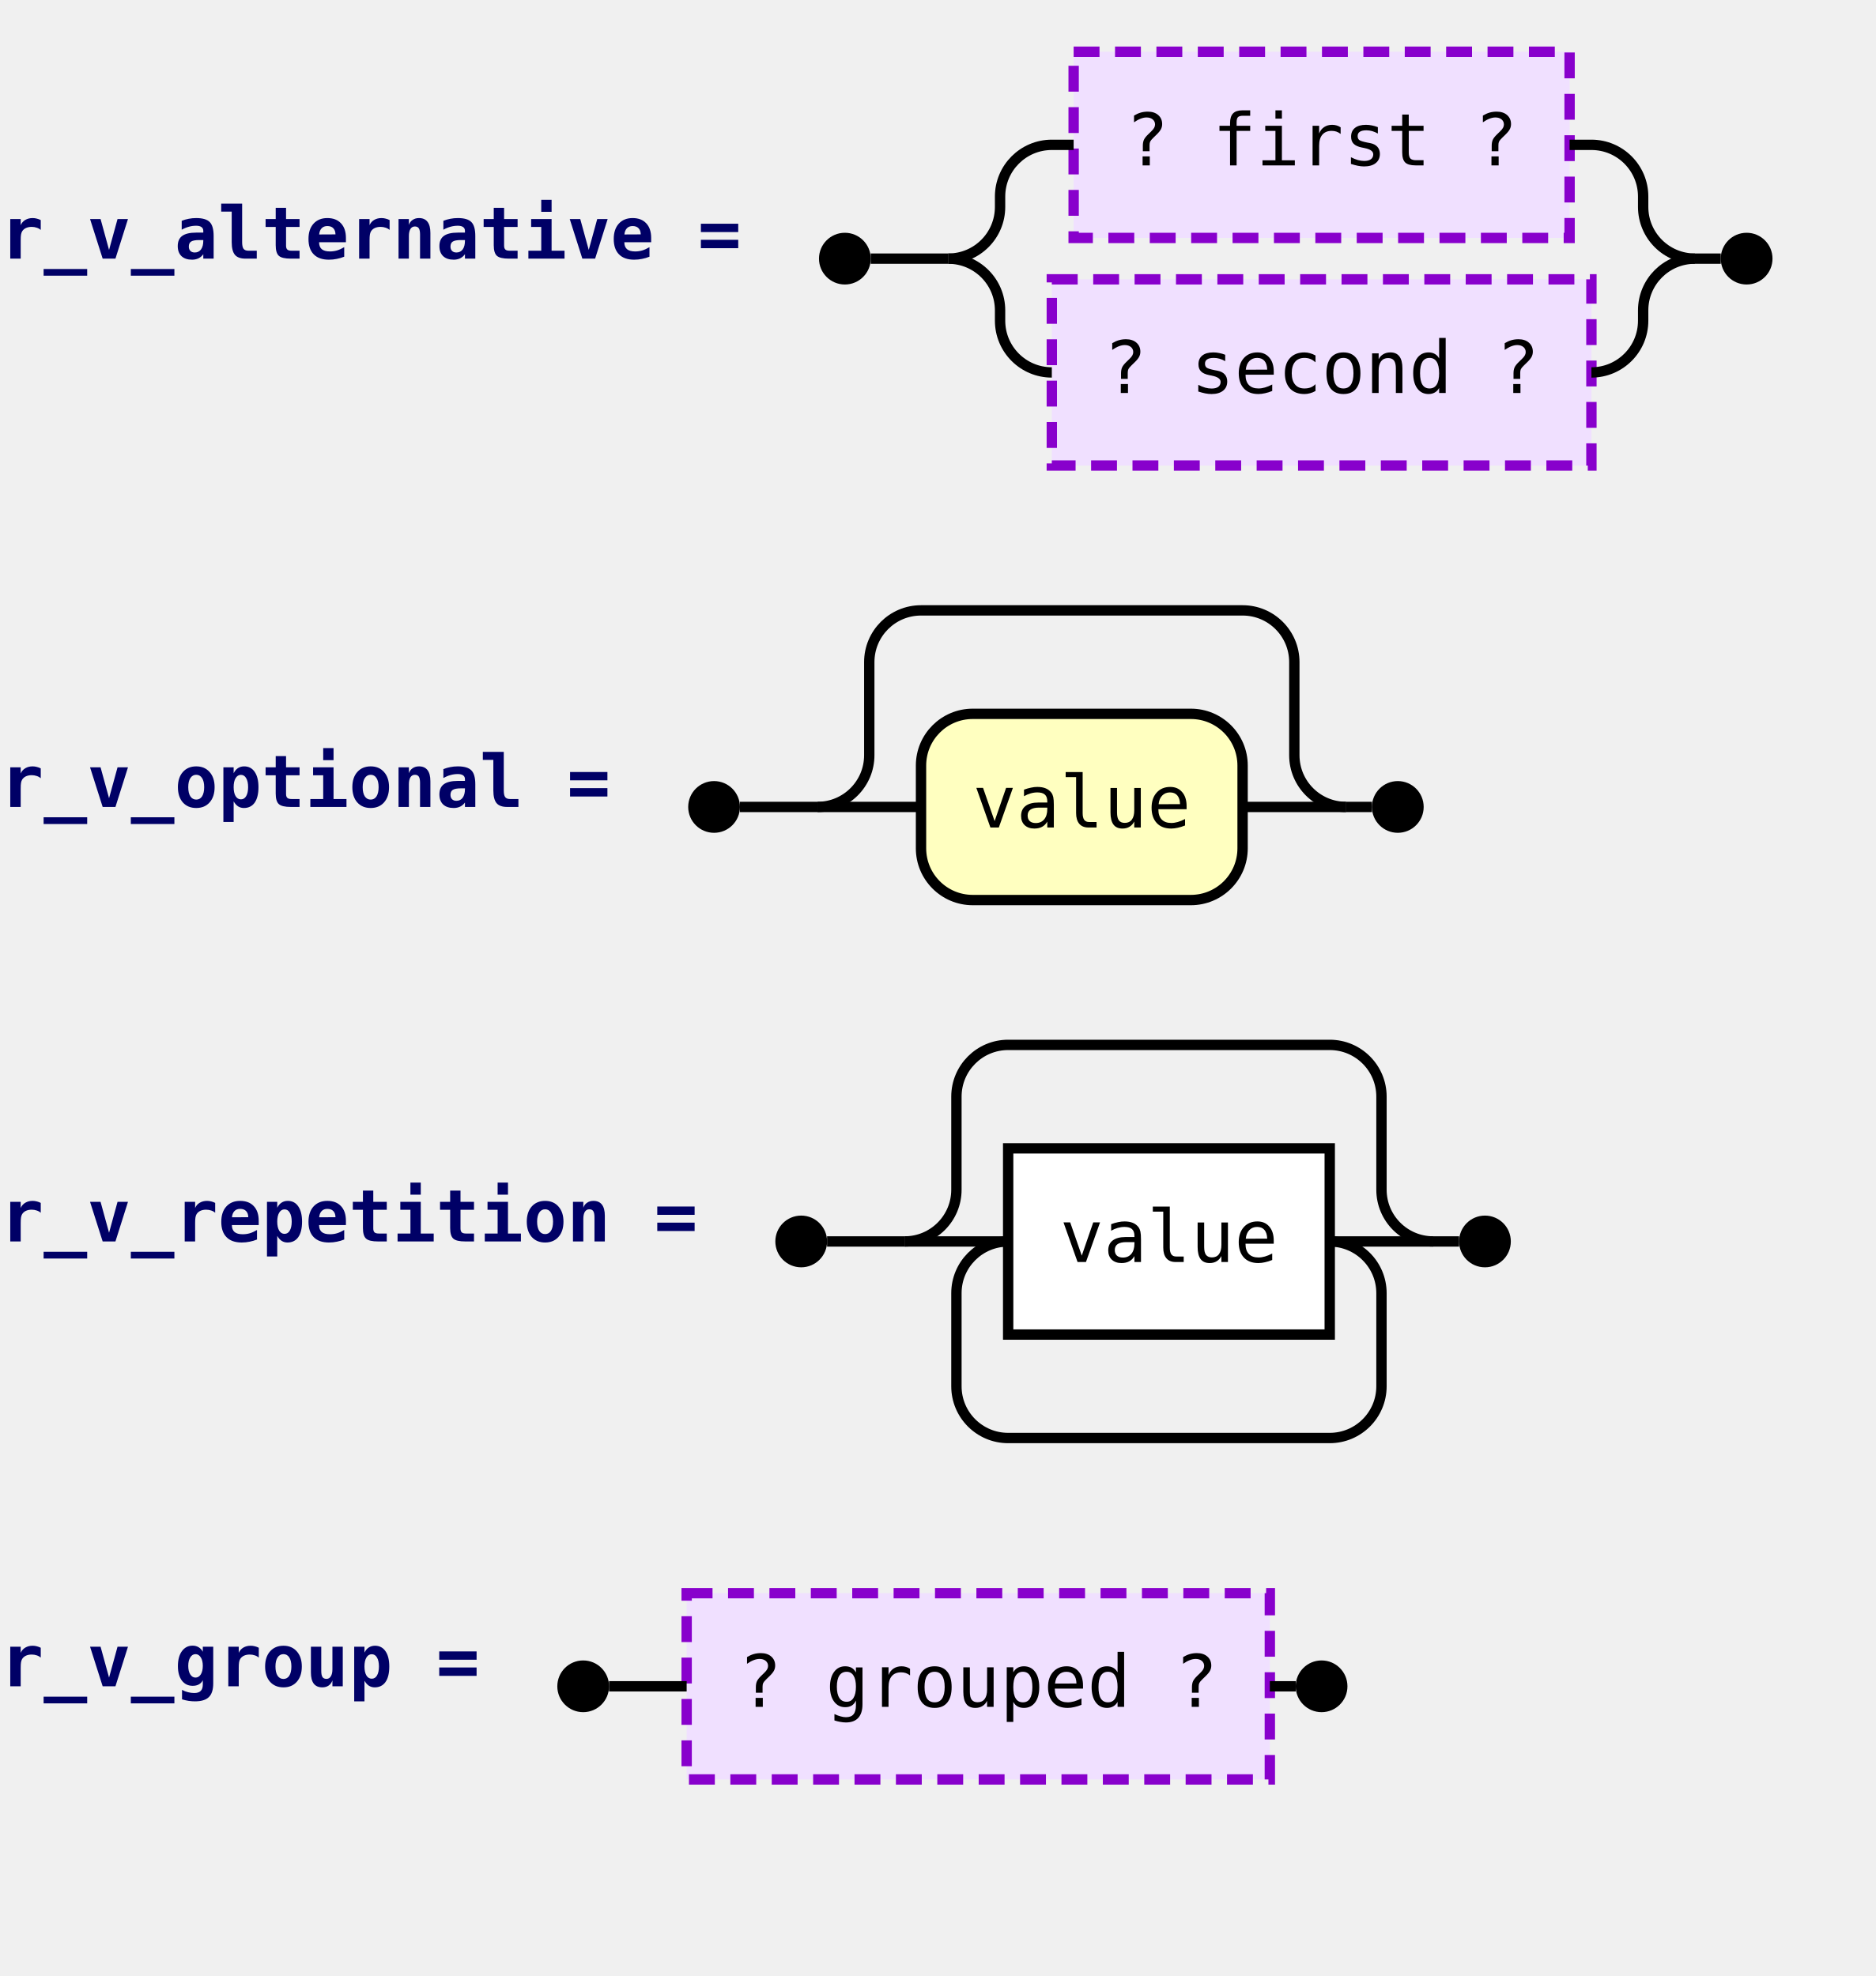
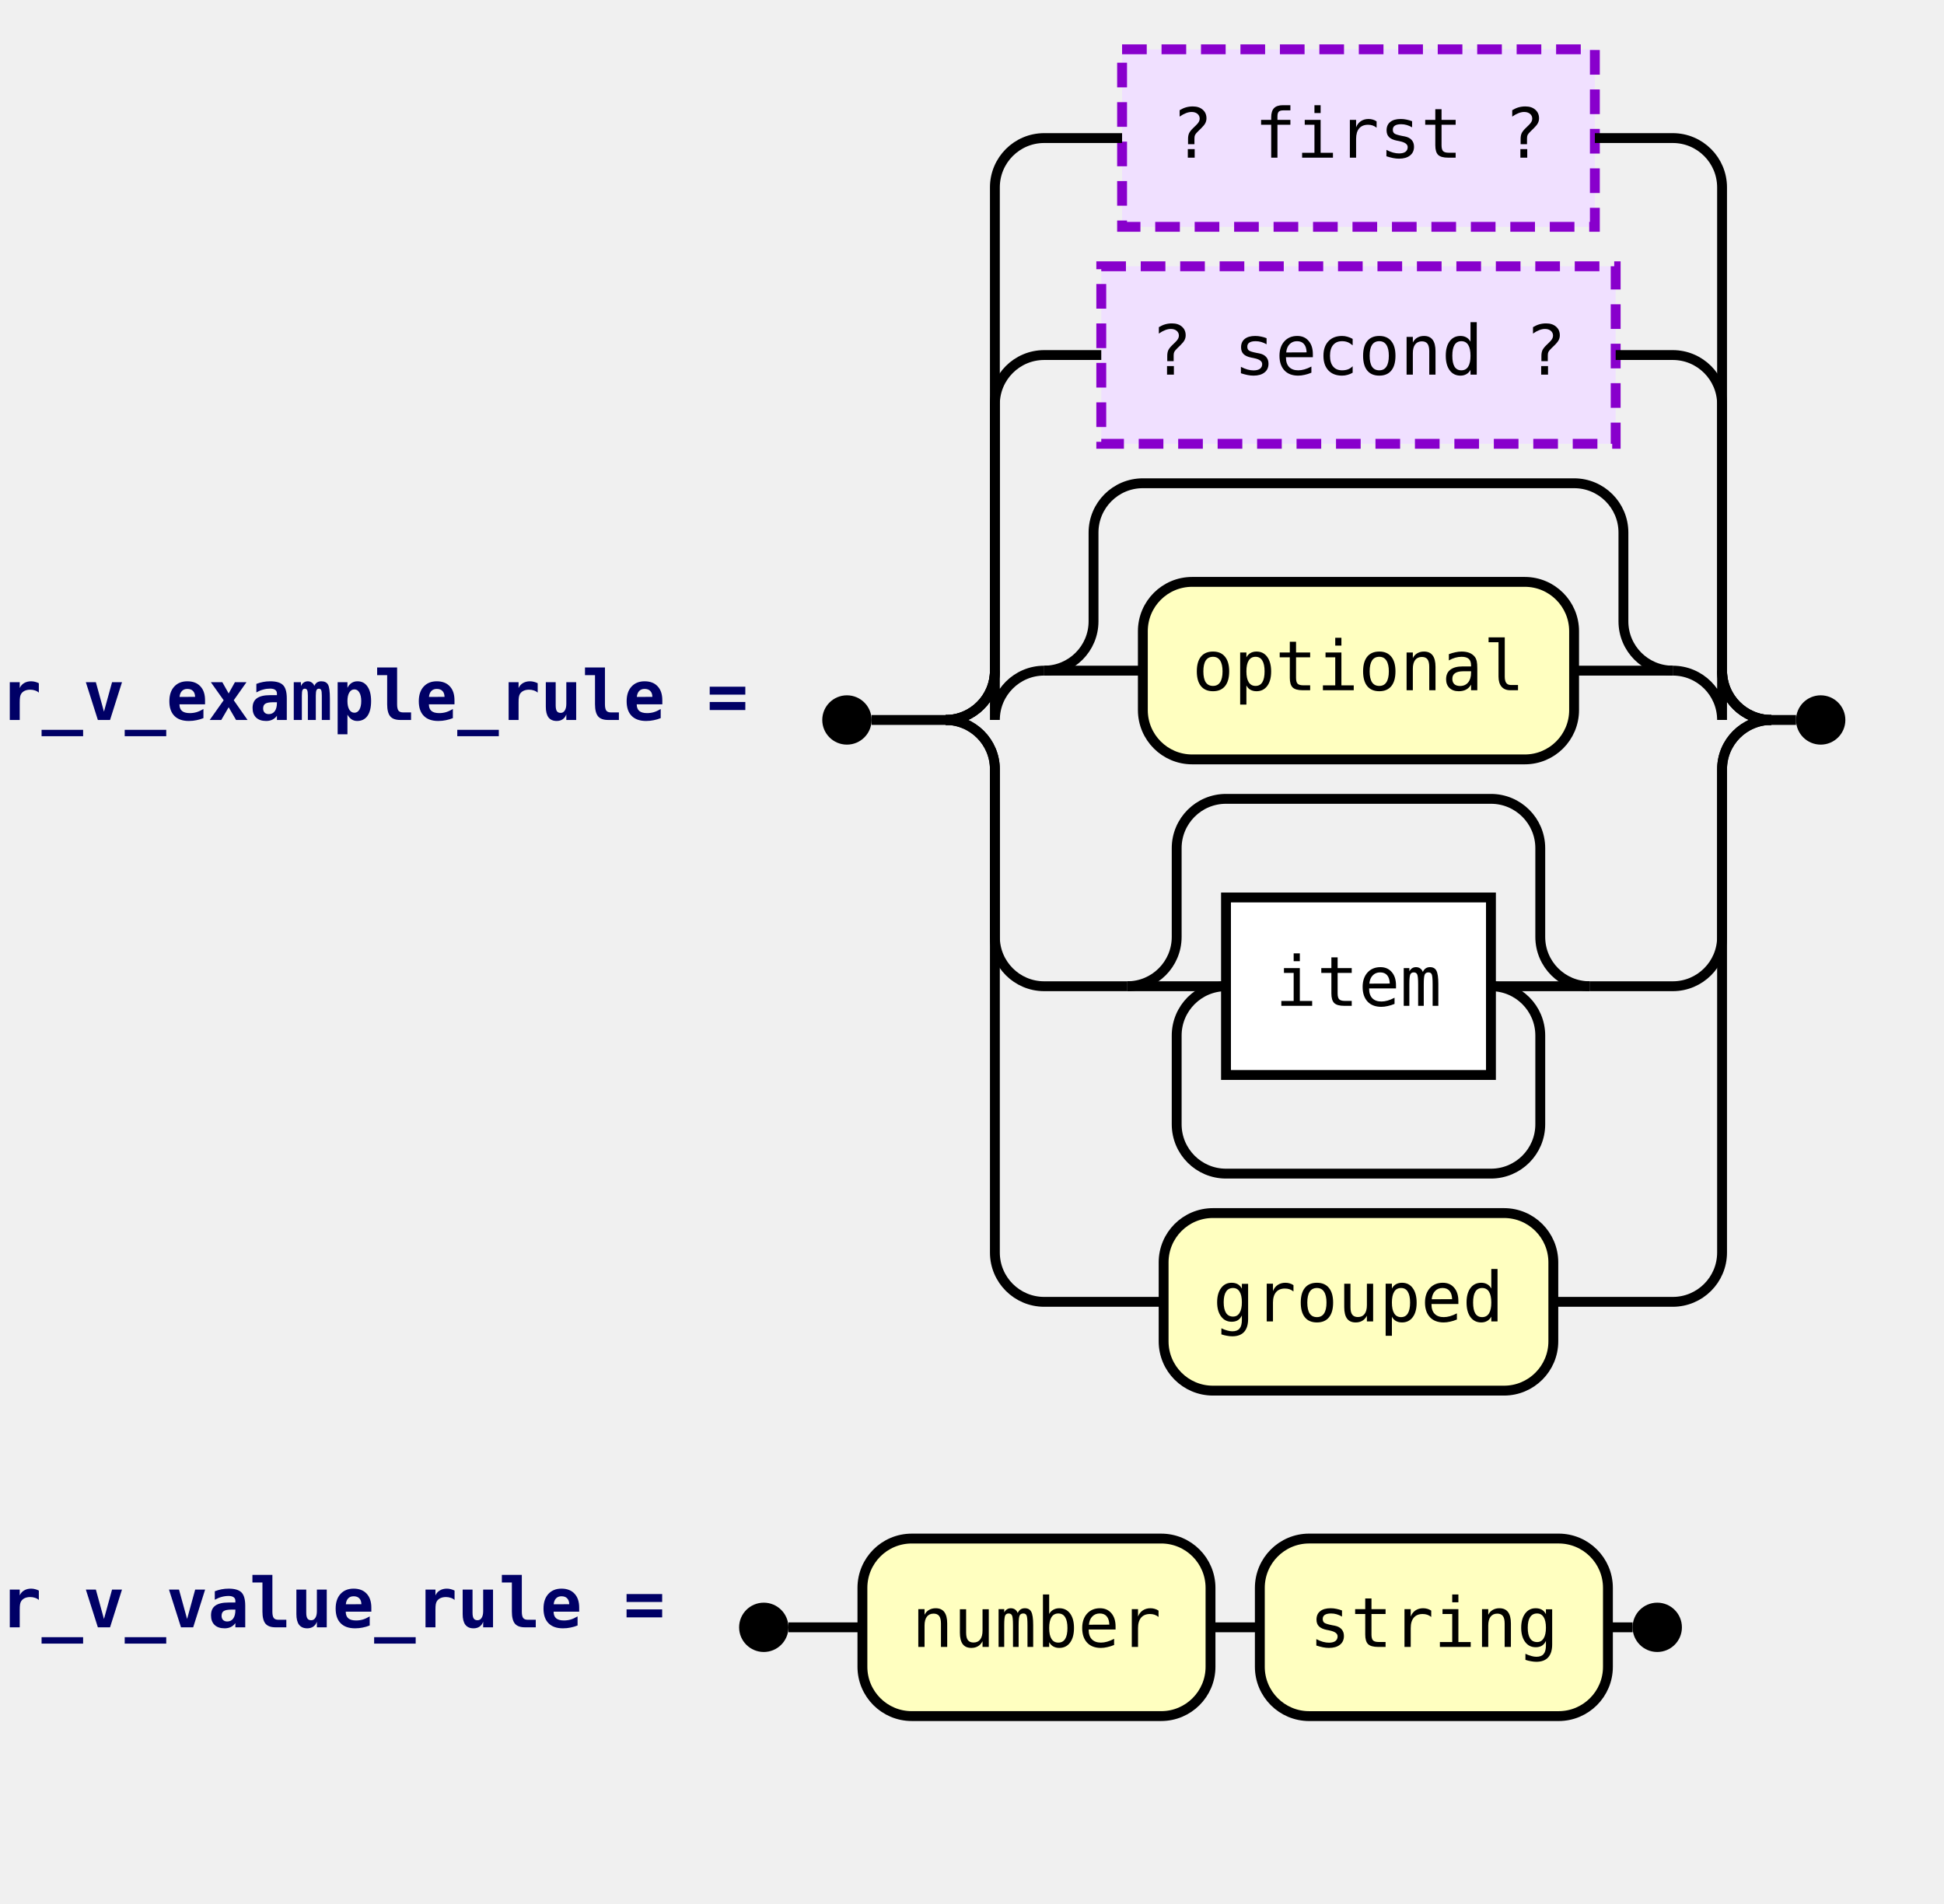
- <svg xmlns="http://www.w3.org/2000/svg" id="my-svg" width="100%" class="railroad-diagram" style="max-width: 362.594px; background-color: white;" viewBox="0 0 362.594 382.004" role="graphics-document document" aria-roledescription="railroadEbnf">
+ <svg xmlns="http://www.w3.org/2000/svg" id="my-svg" width="100%" class="railroad-diagram" style="max-width: 394.156px; background-color: white;" viewBox="0 0 394.156 386.012" role="graphics-document document" aria-roledescription="railroadEbnf">
  <style>#my-svg{font-family:"trebuchet ms",verdana,arial,sans-serif;font-size:16px;fill:#333;}@keyframes edge-animation-frame{from{stroke-dashoffset:0;}}@keyframes dash{to{stroke-dashoffset:0;}}#my-svg .edge-animation-slow{stroke-dasharray:9,5!important;stroke-dashoffset:900;animation:dash 50s linear infinite;stroke-linecap:round;}#my-svg .edge-animation-fast{stroke-dasharray:9,5!important;stroke-dashoffset:900;animation:dash 20s linear infinite;stroke-linecap:round;}#my-svg .error-icon{fill:#552222;}#my-svg .error-text{fill:#552222;stroke:#552222;}#my-svg .edge-thickness-normal{stroke-width:1px;}#my-svg .edge-thickness-thick{stroke-width:3.5px;}#my-svg .edge-pattern-solid{stroke-dasharray:0;}#my-svg .edge-thickness-invisible{stroke-width:0;fill:none;}#my-svg .edge-pattern-dashed{stroke-dasharray:3;}#my-svg .edge-pattern-dotted{stroke-dasharray:2;}#my-svg .marker{fill:#333333;stroke:#333333;}#my-svg .marker.cross{stroke:#333333;}#my-svg svg{font-family:"trebuchet ms",verdana,arial,sans-serif;font-size:16px;}#my-svg p{margin:0;}#my-svg .railroad-diagram{font-family:monospace;font-size:14px;}#my-svg .railroad-terminal rect{fill:#FFFFC0;stroke:#000000;stroke-width:2px;}#my-svg .railroad-terminal text{fill:#000000;font-family:monospace;font-size:14px;text-anchor:middle;dominant-baseline:middle;}#my-svg .railroad-nonterminal rect{fill:#FFFFFF;stroke:#000000;stroke-width:2px;}#my-svg .railroad-nonterminal text{fill:#000000;font-family:monospace;font-size:14px;text-anchor:middle;dominant-baseline:middle;}#my-svg .railroad-line{stroke:#000000;stroke-width:2px;fill:none;}#my-svg .railroad-start circle,#my-svg .railroad-end circle{fill:#000000;}#my-svg .railroad-comment ellipse{fill:#E8E8E8;stroke:#888888;stroke-width:2px;}#my-svg .railroad-comment text{fill:#666666;font-style:italic;font-family:monospace;font-size:14px;text-anchor:middle;dominant-baseline:middle;}#my-svg .railroad-special rect{fill:#F0E0FF;stroke:#8800CC;stroke-width:2px;stroke-dasharray:5,3;}#my-svg .railroad-special text{fill:#000000;font-family:monospace;font-size:14px;text-anchor:middle;dominant-baseline:middle;}#my-svg .railroad-rule-name{font-weight:bold;fill:#000066;font-family:monospace;font-size:14px;}#my-svg .node .neo-node{stroke:#9370DB;}#my-svg [data-look="neo"].node rect,#my-svg [data-look="neo"].cluster rect,#my-svg [data-look="neo"].node polygon{stroke:#9370DB;filter:drop-shadow(1px 2px 2px rgba(185, 185, 185, 1));}#my-svg [data-look="neo"].swimlane.cluster rect{filter:none;}#my-svg [data-look="neo"].node path{stroke:#9370DB;stroke-width:1px;}#my-svg [data-look="neo"].node .outer-path{filter:drop-shadow(1px 2px 2px rgba(185, 185, 185, 1));}#my-svg [data-look="neo"].node .neo-line path{stroke:#9370DB;filter:none;}#my-svg [data-look="neo"].node circle{stroke:#9370DB;filter:drop-shadow(1px 2px 2px rgba(185, 185, 185, 1));}#my-svg [data-look="neo"].node circle .state-start{fill:#000000;}#my-svg [data-look="neo"].icon-shape .icon{fill:#9370DB;filter:drop-shadow(1px 2px 2px rgba(185, 185, 185, 1));}#my-svg [data-look="neo"].icon-shape .icon-neo path{stroke:#9370DB;filter:drop-shadow(1px 2px 2px rgba(185, 185, 185, 1));}#my-svg :root{--mermaid-font-family:"trebuchet ms",verdana,arial,sans-serif;}</style>
  <g />
  <g class="railroad-rule" transform="translate(0, 10)">
-     <g transform="translate(183.2969, 0)">
+     <g transform="translate(191.7188, 0)">
      <g class="railroad-choice">
-         <g class="railroad-special" transform="translate(24.21875, 0)">
+         <g class="railroad-special" transform="translate(35.78906, 0)">
          <rect x="0" y="0" width="95.859" height="36" />
          <text x="47.93" y="18">? first ?</text>
        </g>
-         <path class="railroad-line" d="M 0 40 A 10 10 0 0 0 10 30 L 10 28 A 10 10 0 0 1 20 18 L 24.219 18" />
-         <path class="railroad-line" d="M 120.078 18 L 124.297 18 A 10 10 0 0 1 134.297 28 L 134.297 30 A 10 10 0 0 0 144.297 40" />
-         <g class="railroad-special" transform="translate(20, 44)">
+         <path class="railroad-line" d="M 0 136.004 A 10 10 0 0 0 10 126.004 L 10 28 A 10 10 0 0 1 20 18 L 35.789 18" />
+         <path class="railroad-line" d="M 131.648 18 L 147.438 18 A 10 10 0 0 1 157.438 28 L 157.438 126.004 A 10 10 0 0 0 167.438 136.004" />
+         <g class="railroad-special" transform="translate(31.57031, 44)">
          <rect x="0" y="0" width="104.297" height="36" />
          <text x="52.148" y="18">? second ?</text>
        </g>
-         <path class="railroad-line" d="M 0 40 A 10 10 0 0 1 10 50 L 10 52 A 10 10 0 0 0 20 62 L 20 62" />
-         <path class="railroad-line" d="M 124.297 62 L 124.297 62 A 10 10 0 0 0 134.297 52 L 134.297 50 A 10 10 0 0 1 144.297 40" />
+         <path class="railroad-line" d="M 0 136.004 A 10 10 0 0 0 10 126.004 L 10 72 A 10 10 0 0 1 20 62 L 31.57 62" />
+         <path class="railroad-line" d="M 135.867 62 L 147.438 62 A 10 10 0 0 1 157.438 72 L 157.438 126.004 A 10 10 0 0 0 167.438 136.004" />
+         <g class="railroad-optional" transform="translate(20, 88)">
+           <g class="railroad-terminal" transform="translate(20, 20)">
+             <rect x="0" y="0" width="87.438" height="36" rx="10" ry="10" />
+             <text x="43.719" y="18">optional</text>
+           </g>
+           <path class="railroad-line" d="M 0 38 L 20 38" />
+           <path class="railroad-line" d="M 107.438 38 L 127.438 38" />
+           <path class="railroad-line" d="M 0 38 A 10 10 0 0 0 10 28 L 10 10 A 10 10 0 0 1 20 0 L 107.438 0 A 10 10 0 0 1 117.438 10 L 117.438 28 A 10 10 0 0 0 127.438 38" />
+         </g>
+         <path class="railroad-line" d="M 0 136.004 A 10 10 0 0 0 10 126.004 L 10 136 A 10 10 0 0 1 20 126 L 20 126" />
+         <path class="railroad-line" d="M 147.438 126 L 147.438 126 A 10 10 0 0 1 157.438 136 L 157.438 126.004 A 10 10 0 0 0 167.438 136.004" />
+         <g class="railroad-repetition" transform="translate(36.85938, 152)">
+           <g class="railroad-nonterminal" transform="translate(20, 20)">
+             <rect x="0" y="0" width="53.719" height="36" />
+             <text x="26.859" y="18">item</text>
+           </g>
+           <path class="railroad-line" d="M 0 38 L 20 38" />
+           <path class="railroad-line" d="M 73.719 38 L 93.719 38" />
+           <path class="railroad-line" d="M 73.719 38 A 10 10 0 0 1 83.719 48 L 83.719 66 A 10 10 0 0 1 73.719 76 L 20 76 A 10 10 0 0 1 10 66 L 10 48 A 10 10 0 0 1 20 38" />
+           <path class="railroad-line" d="M 0 38 A 10 10 0 0 0 10 28 L 10 10 A 10 10 0 0 1 20 0 L 73.719 0 A 10 10 0 0 1 83.719 10 L 83.719 28 A 10 10 0 0 0 93.719 38" />
+         </g>
+         <path class="railroad-line" d="M 0 136.004 A 10 10 0 0 1 10 146.004 L 10 180 A 10 10 0 0 0 20 190 L 36.859 190" />
+         <path class="railroad-line" d="M 130.578 190 L 147.438 190 A 10 10 0 0 0 157.438 180 L 157.438 146.004 A 10 10 0 0 1 167.438 136.004" />
+         <g class="railroad-terminal" transform="translate(44.21094, 236)">
+           <rect x="0" y="0" width="79.016" height="36.008" rx="10" ry="10" />
+           <text x="39.508" y="18.004">grouped</text>
+         </g>
+         <path class="railroad-line" d="M 0 136.004 A 10 10 0 0 1 10 146.004 L 10 244.004 A 10 10 0 0 0 20 254.004 L 44.211 254.004" />
+         <path class="railroad-line" d="M 123.227 254.004 L 147.438 254.004 A 10 10 0 0 0 157.438 244.004 L 157.438 146.004 A 10 10 0 0 1 167.438 136.004" />
      </g>
    </g>
    <g class="railroad-rule-name-group">
-       <text class="railroad-rule-name" x="0" y="40">r_v_alternative =</text>
+       <text class="railroad-rule-name" x="0" y="136.004">r_v_example_rule =</text>
    </g>
    <g class="railroad-start">
-       <circle cx="163.297" cy="40" r="5" />
+       <circle cx="171.719" cy="136.004" r="5" />
    </g>
    <g class="railroad-end">
-       <circle cx="337.594" cy="40" r="5" />
+       <circle cx="369.156" cy="136.004" r="5" />
    </g>
-     <path class="railroad-line" d="M 168.297 40 L 183.297 40" />
-     <path class="railroad-line" d="M 327.594 40 L 332.594 40" />
+     <path class="railroad-line" d="M 176.719 136.004 L 191.719 136.004" />
+     <path class="railroad-line" d="M 359.156 136.004 L 364.156 136.004" />
  </g>
-   <g class="railroad-rule" transform="translate(0, 118)">
-     <g transform="translate(158.0156, 0)">
-       <g class="railroad-optional">
-         <g class="railroad-terminal" transform="translate(20, 20)">
-           <rect x="0" y="0" width="62.156" height="36" rx="10" ry="10" />
-           <text x="31.078" y="18">value</text>
+   <g class="railroad-rule" transform="translate(0, 310.0078)">
+     <g transform="translate(174.8594, 1.996094)">
+       <g class="railroad-sequence">
+         <g class="railroad-terminal" transform="translate(0, 0.00390625)">
+           <rect x="0" y="0" width="70.578" height="36" rx="10" ry="10" />
+           <text x="35.289" y="18">number</text>
        </g>
-         <path class="railroad-line" d="M 0 38 L 20 38" />
-         <path class="railroad-line" d="M 82.156 38 L 102.156 38" />
-         <path class="railroad-line" d="M 0 38 A 10 10 0 0 0 10 28 L 10 10 A 10 10 0 0 1 20 0 L 82.156 0 A 10 10 0 0 1 92.156 10 L 92.156 28 A 10 10 0 0 0 102.156 38" />
+         <path class="railroad-line" d="M 70.578 18.004 L 80.578 18.004" />
+         <g class="railroad-terminal" transform="translate(80.57812, 0)">
+           <rect x="0" y="0" width="70.578" height="36.008" rx="10" ry="10" />
+           <text x="35.289" y="18.004">string</text>
+         </g>
      </g>
    </g>
    <g class="railroad-rule-name-group">
-       <text class="railroad-rule-name" x="0" y="38">r_v_optional =</text>
+       <text class="railroad-rule-name" x="0" y="20">r_v_value_rule =</text>
    </g>
    <g class="railroad-start">
-       <circle cx="138.016" cy="38" r="5" />
+       <circle cx="154.859" cy="20" r="5" />
    </g>
    <g class="railroad-end">
-       <circle cx="270.172" cy="38" r="5" />
+       <circle cx="336.016" cy="20" r="5" />
    </g>
-     <path class="railroad-line" d="M 143.016 38 L 158.016 38" />
-     <path class="railroad-line" d="M 260.172 38 L 265.172 38" />
-   </g>
-   <g class="railroad-rule" transform="translate(0, 202)">
-     <g transform="translate(174.8594, 0)">
-       <g class="railroad-repetition">
-         <g class="railroad-nonterminal" transform="translate(20, 20)">
-           <rect x="0" y="0" width="62.156" height="36" />
-           <text x="31.078" y="18">value</text>
-         </g>
-         <path class="railroad-line" d="M 0 38 L 20 38" />
-         <path class="railroad-line" d="M 82.156 38 L 102.156 38" />
-         <path class="railroad-line" d="M 82.156 38 A 10 10 0 0 1 92.156 48 L 92.156 66 A 10 10 0 0 1 82.156 76 L 20 76 A 10 10 0 0 1 10 66 L 10 48 A 10 10 0 0 1 20 38" />
-         <path class="railroad-line" d="M 0 38 A 10 10 0 0 0 10 28 L 10 10 A 10 10 0 0 1 20 0 L 82.156 0 A 10 10 0 0 1 92.156 10 L 92.156 28 A 10 10 0 0 0 102.156 38" />
-       </g>
-     </g>
-     <g class="railroad-rule-name-group">
-       <text class="railroad-rule-name" x="0" y="38">r_v_repetition =</text>
-     </g>
-     <g class="railroad-start">
-       <circle cx="154.859" cy="38" r="5" />
-     </g>
-     <g class="railroad-end">
-       <circle cx="287.016" cy="38" r="5" />
-     </g>
-     <path class="railroad-line" d="M 159.859 38 L 174.859 38" />
-     <path class="railroad-line" d="M 277.016 38 L 282.016 38" />
-   </g>
-   <g class="railroad-rule" transform="translate(0, 306)">
-     <g transform="translate(132.7188, 1.996094)">
-       <g class="railroad-special">
-         <rect x="0" y="0" width="112.719" height="36.008" />
-         <text x="56.359" y="18.004">? grouped ?</text>
-       </g>
-     </g>
-     <g class="railroad-rule-name-group">
-       <text class="railroad-rule-name" x="0" y="20">r_v_group =</text>
-     </g>
-     <g class="railroad-start">
-       <circle cx="112.719" cy="20" r="5" />
-     </g>
-     <g class="railroad-end">
-       <circle cx="255.438" cy="20" r="5" />
-     </g>
-     <path class="railroad-line" d="M 117.719 20 L 132.719 20" />
-     <path class="railroad-line" d="M 245.438 20 L 250.438 20" />
+     <path class="railroad-line" d="M 159.859 20 L 174.859 20" />
+     <path class="railroad-line" d="M 326.016 20 L 331.016 20" />
  </g>
</svg>
